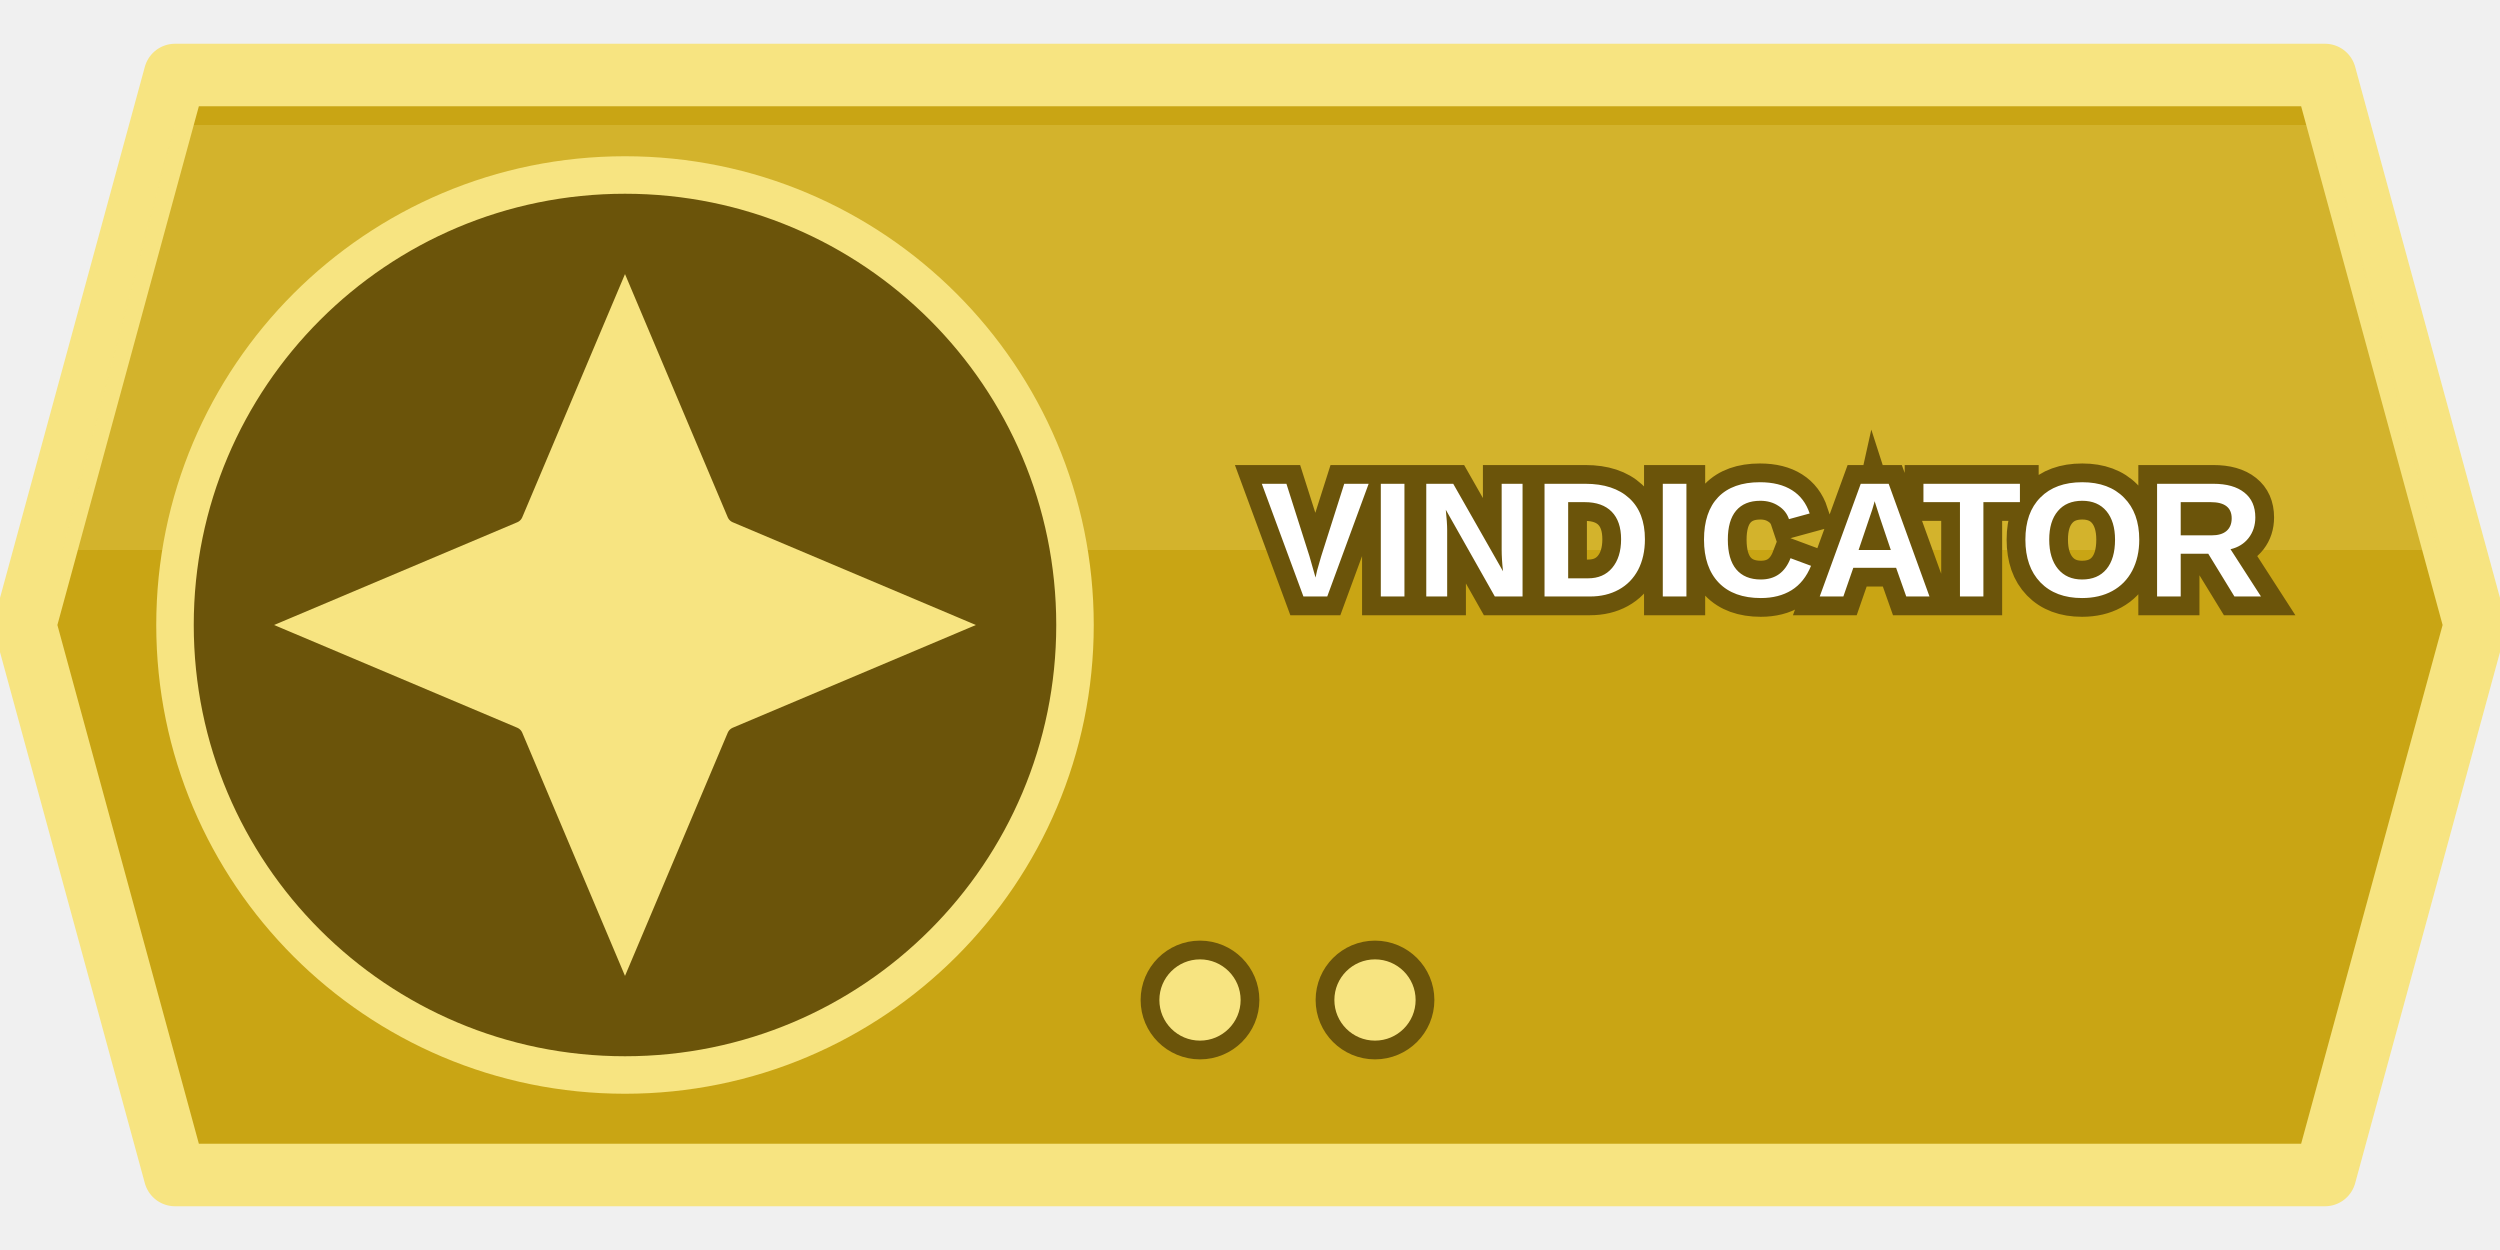
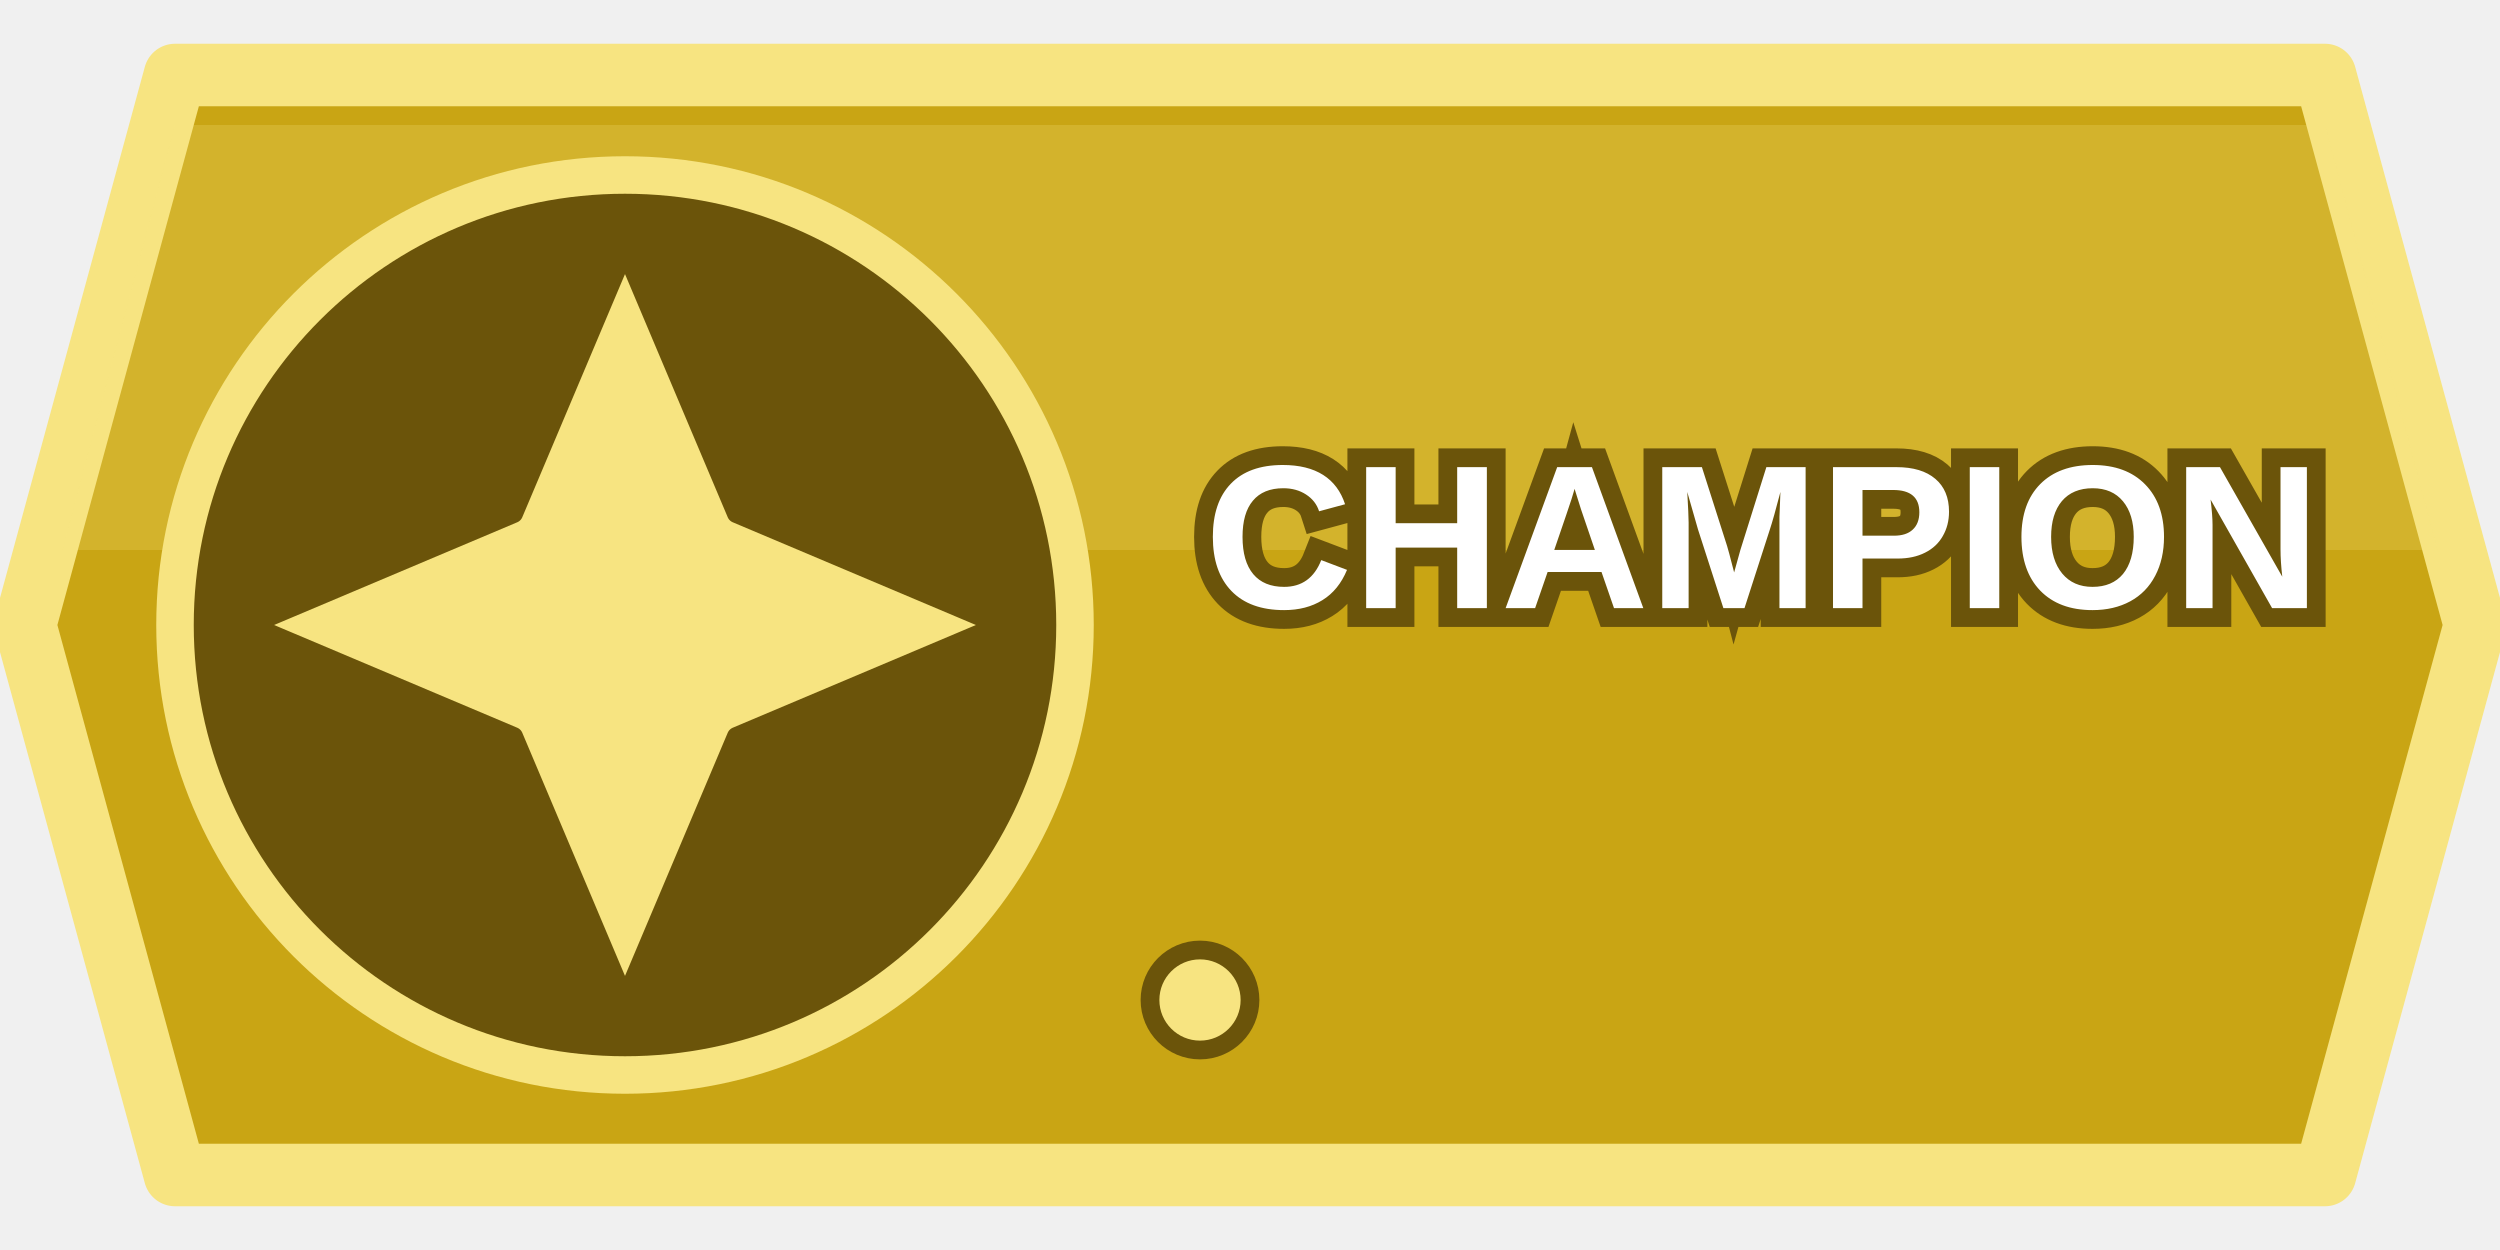
<svg xmlns="http://www.w3.org/2000/svg" viewBox="0 0 200 100" width="200" height="100">
  <polygon points="14.00,6.00 186.00,6.00 198.00,50.00 186.00,94.00 14.00,94.00 2.00,50.00" fill="#c9a514" stroke="#f7e481" stroke-width="5" stroke-linejoin="round" />
  <polygon points="14.00,10.00 186.00,10.00 195.00,44.00 5.00,44.00" fill="#f7e481" fill-opacity="0.22" />
  <circle cx="50" cy="50" r="36" fill="#6b540a" stroke="#f7e481" stroke-width="3" />
  <polygon points="50.00,20.00 58.91,41.09 80.00,50.00 58.91,58.91 50.00,80.00 41.09,58.91 20.00,50.00 41.09,41.09" fill="#f7e481" stroke="#6b540a" stroke-width="1.5" stroke-linejoin="round" />
  <circle cx="96.0" cy="80.0" r="4" fill="#f7e481" stroke="#6b540a" stroke-width="1.5" />
-   <circle cx="110.0" cy="80.0" r="4" fill="#f7e481" stroke="#6b540a" stroke-width="1.5" />
-   <text x="141" y="44" text-anchor="middle" dominant-baseline="middle" font-family="Arial, Helvetica, sans-serif" font-weight="bold" font-size="13.1" fill="#ffffff" stroke="#6b540a" stroke-width="3" paint-order="stroke">VINDICATOR</text>
+   <text x="141" y="44" text-anchor="middle" dominant-baseline="middle" font-family="Arial, Helvetica, sans-serif" font-weight="bold" font-size="16.4" fill="#ffffff" stroke="#6b540a" stroke-width="3" paint-order="stroke">CHAMPION</text>
</svg>
